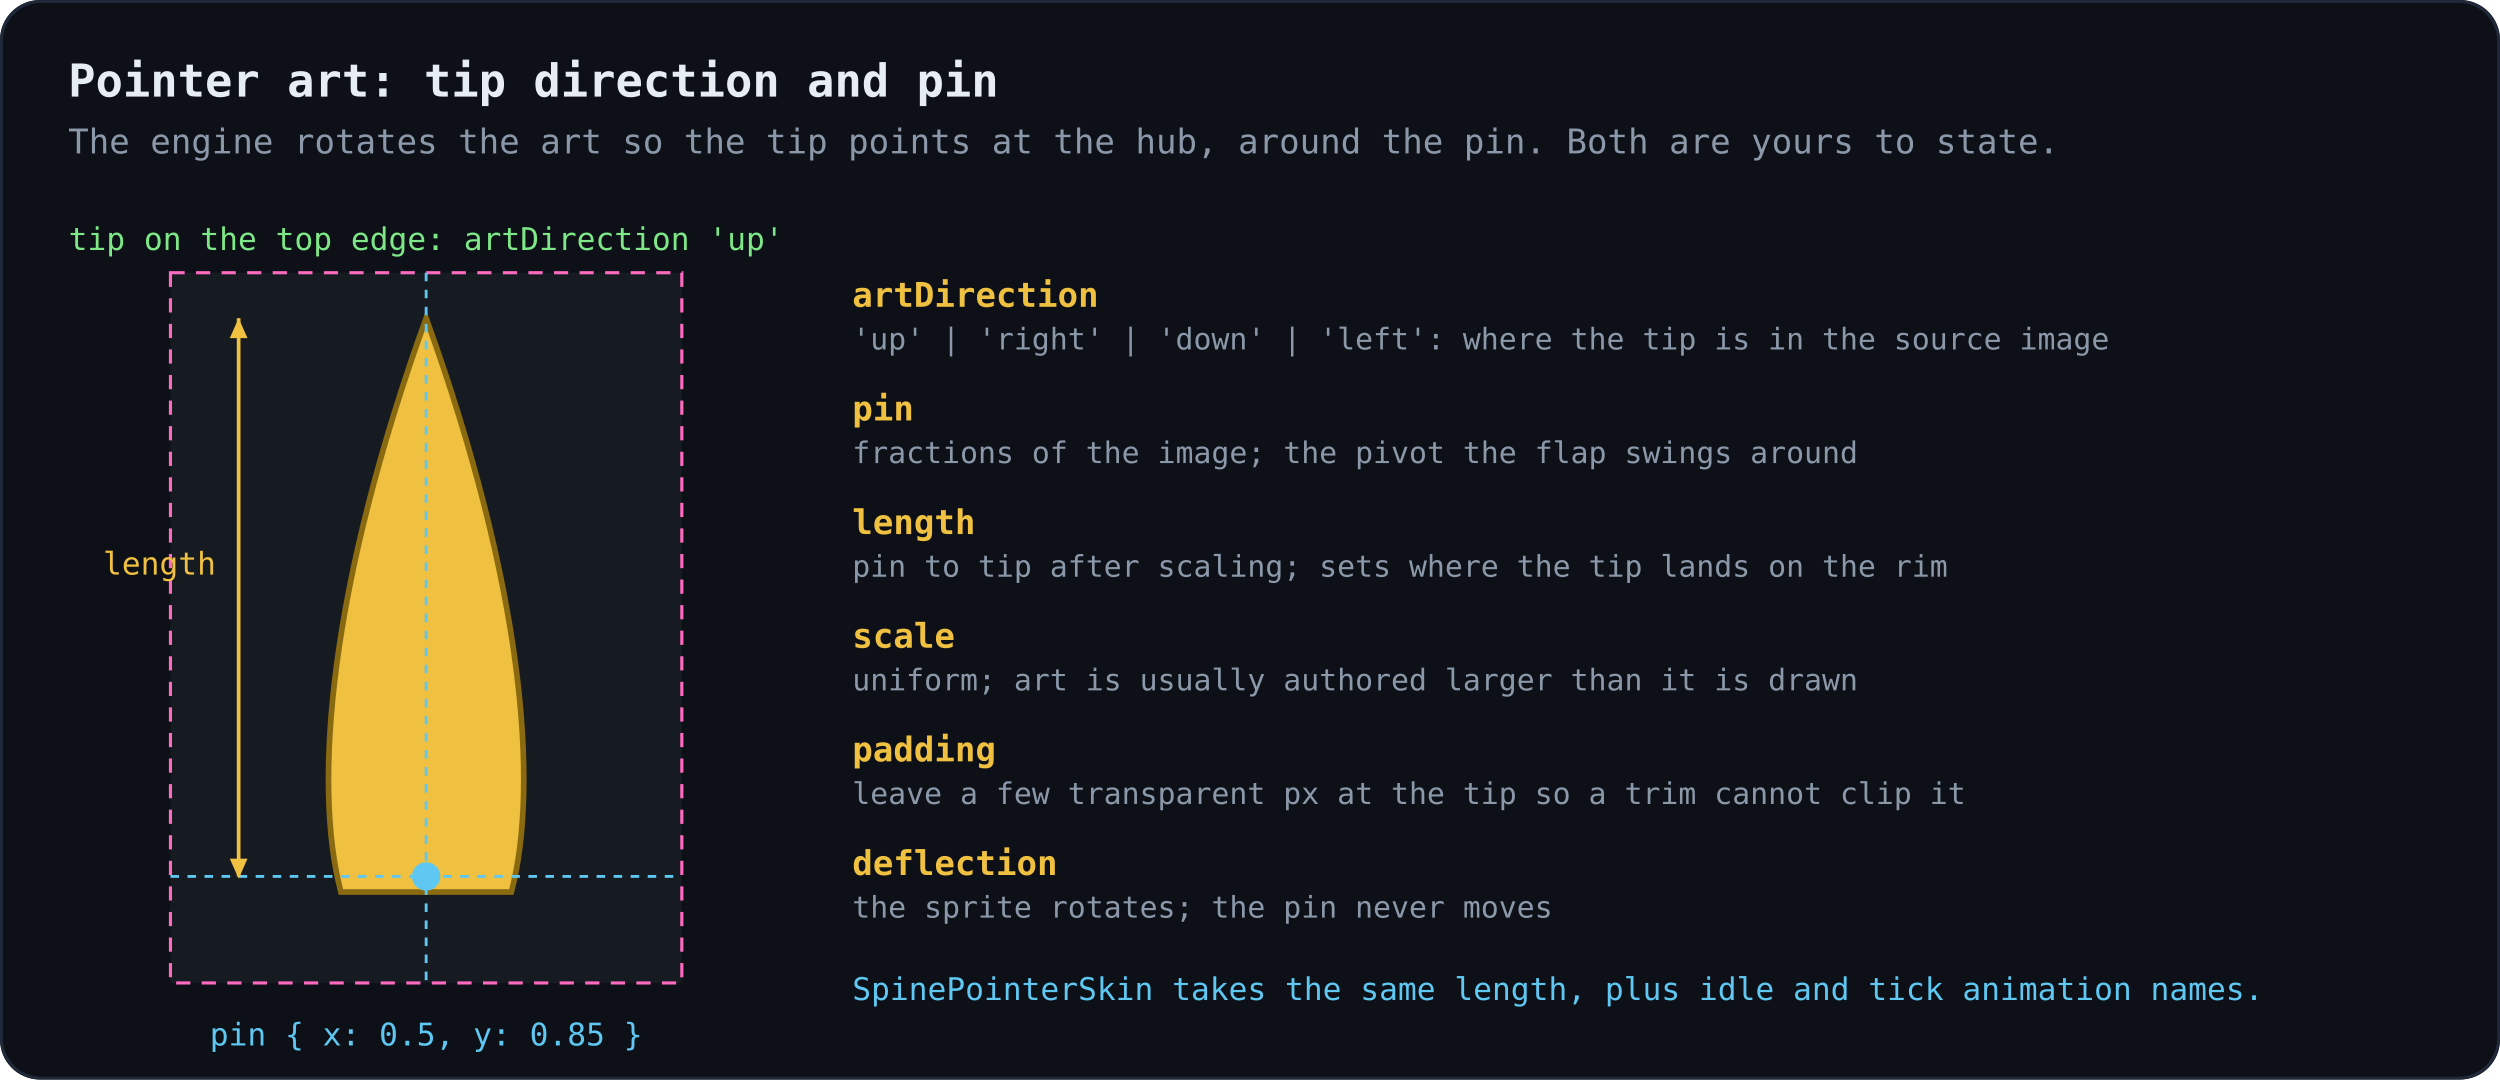
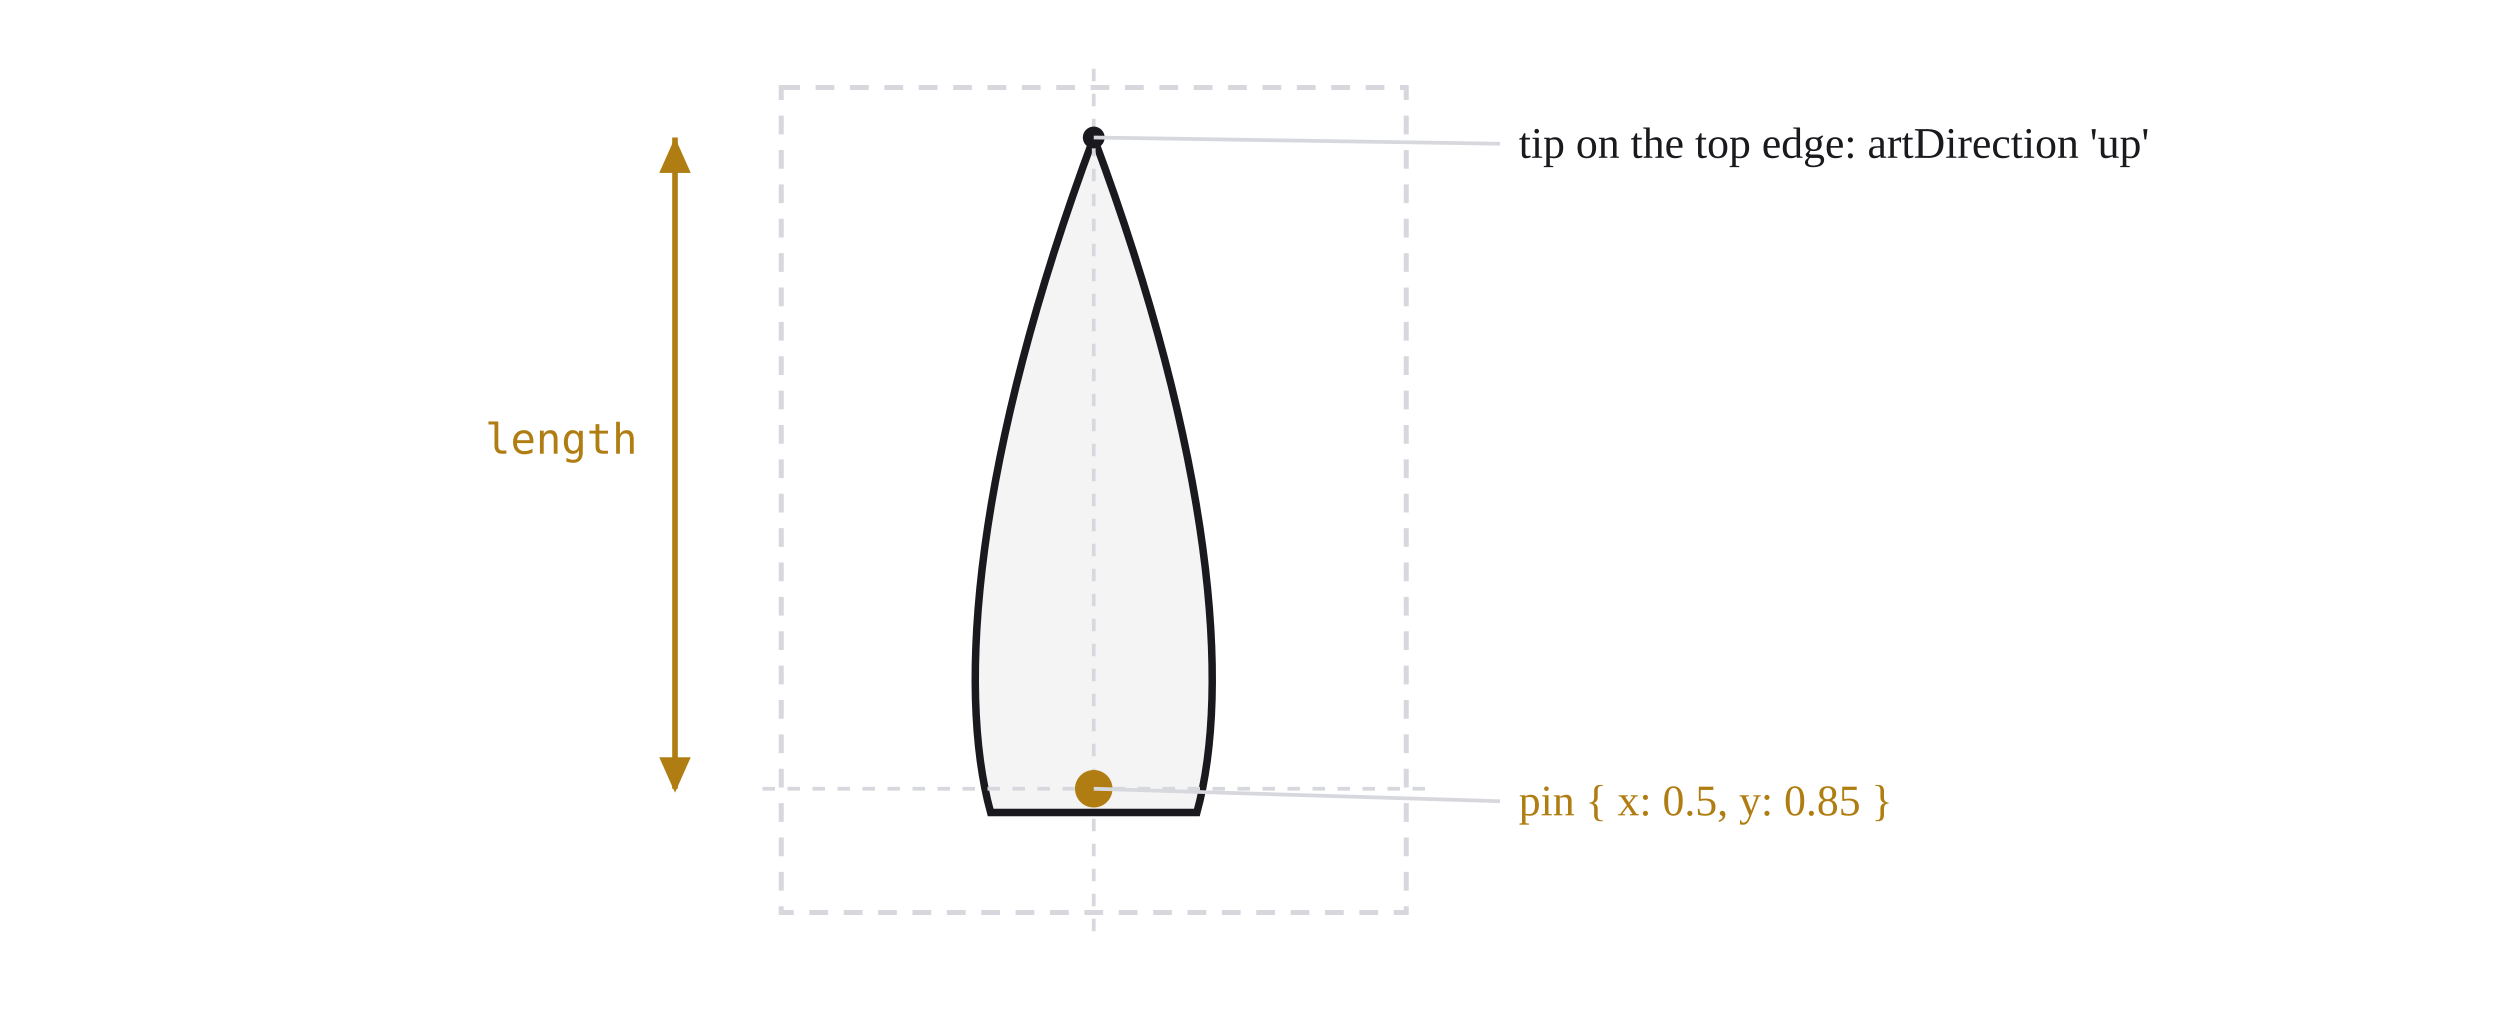
- <svg xmlns="http://www.w3.org/2000/svg" viewBox="0 0 880 380" width="880" height="380" role="img" aria-label="What pointer art has to declare">
+ <svg xmlns="http://www.w3.org/2000/svg" viewBox="0 0 800 330" width="100%" role="img" aria-label="What pointer art has to declare" style="font-size:14px;fill:var(--fig-ink, #1a1a1e)">
  <defs>
-     <marker id="head-f0c040" viewBox="0 0 10 10" refX="9" refY="5" markerWidth="6" markerHeight="6" orient="auto-start-reverse">
-       <path d="M0,1 L9,5 L0,9 z" fill="#f0c040" />
+     <marker id="fig-head" viewBox="0 0 10 10" refX="9" refY="5" markerWidth="7" markerHeight="7" orient="auto-start-reverse">
+       <path d="M0,1 L9,5 L0,9 z" fill="var(--fig-key, #b07d12)" />
    </marker>
-     <marker id="tail-f0c040" viewBox="0 0 10 10" refX="1" refY="5" markerWidth="6" markerHeight="6" orient="auto">
-       <path d="M9,1 L0,5 L9,9 z" fill="#f0c040" />
-     </marker>
-     <marker id="head-5ec8f2" viewBox="0 0 10 10" refX="9" refY="5" markerWidth="6" markerHeight="6" orient="auto-start-reverse">
-       <path d="M0,1 L9,5 L0,9 z" fill="#5ec8f2" />
-     </marker>
-     <marker id="tail-5ec8f2" viewBox="0 0 10 10" refX="1" refY="5" markerWidth="6" markerHeight="6" orient="auto">
-       <path d="M9,1 L0,5 L9,9 z" fill="#5ec8f2" />
-     </marker>
-     <marker id="head-7ee787" viewBox="0 0 10 10" refX="9" refY="5" markerWidth="6" markerHeight="6" orient="auto-start-reverse">
-       <path d="M0,1 L9,5 L0,9 z" fill="#7ee787" />
-     </marker>
-     <marker id="tail-7ee787" viewBox="0 0 10 10" refX="1" refY="5" markerWidth="6" markerHeight="6" orient="auto">
-       <path d="M9,1 L0,5 L9,9 z" fill="#7ee787" />
+     <marker id="fig-tail" viewBox="0 0 10 10" refX="1" refY="5" markerWidth="7" markerHeight="7" orient="auto">
+       <path d="M9,1 L0,5 L9,9 z" fill="var(--fig-key, #b07d12)" />
    </marker>
  </defs>
-   <rect width="880" height="380" rx="14" fill="#0d1117" />
-   <rect x="0.5" y="0.5" width="879" height="379" rx="14" fill="none" stroke="#20293a" />
-   <text x="24" y="34" fill="#e6edf3" font-family="ui-monospace, SFMono-Regular, Menlo, monospace" font-size="16" font-weight="600" text-anchor="start">Pointer art: tip direction and pin</text>
-   <text x="24" y="54" fill="#8b98a9" font-family="ui-monospace, SFMono-Regular, Menlo, monospace" font-size="12" font-weight="400" text-anchor="start">The engine rotates the art so the tip points at the hub, around the pin. Both are yours to state.</text>
-   <rect x="60" y="96" width="180" height="250" rx="0" fill="#161b22" stroke="#ff6ac1" stroke-width="1.1" stroke-dasharray="5 4" />
-   <path d="M150,112 C184,206 190,276 180,314 L120,314 C110,276 116,206 150,112 z" fill="#f0c040" stroke="#8a6a10" stroke-width="2" />
-   <line x1="60" y1="308.5" x2="240" y2="308.5" stroke="#5ec8f2" stroke-width="1" stroke-dasharray="3 3" />
-   <line x1="150" y1="96" x2="150" y2="346" stroke="#5ec8f2" stroke-width="1" stroke-dasharray="3 3" />
-   <circle cx="150" cy="308.5" r="5" fill="#5ec8f2" />
-   <text x="150" y="368" fill="#5ec8f2" font-family="ui-monospace, SFMono-Regular, Menlo, monospace" font-size="11" font-weight="400" text-anchor="middle">pin { x: 0.5, y: 0.85 }</text>
-   <line x1="84" y1="308.5" x2="84" y2="112" stroke="#f0c040" stroke-width="1.3" marker-end="url(#head-f0c040)" marker-start="url(#tail-f0c040)" />
-   <text x="76" y="202.25" fill="#f0c040" font-family="ui-monospace, SFMono-Regular, Menlo, monospace" font-size="11" font-weight="400" text-anchor="end">length</text>
-   <text x="150" y="88" fill="#7ee787" font-family="ui-monospace, SFMono-Regular, Menlo, monospace" font-size="11" font-weight="400" text-anchor="middle">tip on the top edge: artDirection 'up'</text>
-   <text x="300" y="108" fill="#f0c040" font-family="ui-monospace, SFMono-Regular, Menlo, monospace" font-size="12" font-weight="600" text-anchor="start">artDirection</text>
-   <text x="300" y="123" fill="#8b98a9" font-family="ui-monospace, SFMono-Regular, Menlo, monospace" font-size="10.5" font-weight="400" text-anchor="start">'up' | 'right' | 'down' | 'left': where the tip is in the source image</text>
-   <text x="300" y="148" fill="#f0c040" font-family="ui-monospace, SFMono-Regular, Menlo, monospace" font-size="12" font-weight="600" text-anchor="start">pin</text>
-   <text x="300" y="163" fill="#8b98a9" font-family="ui-monospace, SFMono-Regular, Menlo, monospace" font-size="10.5" font-weight="400" text-anchor="start">fractions of the image; the pivot the flap swings around</text>
-   <text x="300" y="188" fill="#f0c040" font-family="ui-monospace, SFMono-Regular, Menlo, monospace" font-size="12" font-weight="600" text-anchor="start">length</text>
-   <text x="300" y="203" fill="#8b98a9" font-family="ui-monospace, SFMono-Regular, Menlo, monospace" font-size="10.5" font-weight="400" text-anchor="start">pin to tip after scaling; sets where the tip lands on the rim</text>
-   <text x="300" y="228" fill="#f0c040" font-family="ui-monospace, SFMono-Regular, Menlo, monospace" font-size="12" font-weight="600" text-anchor="start">scale</text>
-   <text x="300" y="243" fill="#8b98a9" font-family="ui-monospace, SFMono-Regular, Menlo, monospace" font-size="10.5" font-weight="400" text-anchor="start">uniform; art is usually authored larger than it is drawn</text>
-   <text x="300" y="268" fill="#f0c040" font-family="ui-monospace, SFMono-Regular, Menlo, monospace" font-size="12" font-weight="600" text-anchor="start">padding</text>
-   <text x="300" y="283" fill="#8b98a9" font-family="ui-monospace, SFMono-Regular, Menlo, monospace" font-size="10.5" font-weight="400" text-anchor="start">leave a few transparent px at the tip so a trim cannot clip it</text>
-   <text x="300" y="308" fill="#f0c040" font-family="ui-monospace, SFMono-Regular, Menlo, monospace" font-size="12" font-weight="600" text-anchor="start">deflection</text>
-   <text x="300" y="323" fill="#8b98a9" font-family="ui-monospace, SFMono-Regular, Menlo, monospace" font-size="10.5" font-weight="400" text-anchor="start">the sprite rotates; the pin never moves</text>
-   <text x="300" y="352" fill="#5ec8f2" font-family="ui-monospace, SFMono-Regular, Menlo, monospace" font-size="11" font-weight="400" text-anchor="start">SpinePointerSkin takes the same length, plus idle and tick animation names.</text>
+   <rect x="250" y="28" width="200" height="264" rx="0" fill="none" stroke="var(--fig-line, #d6d8dd)" stroke-width="1.6" stroke-dasharray="6 5" />
+   <path d="M350,44 C388,146 394,220 383,260 L317,260 C306,220 312,146 350,44 z" fill="var(--fig-wash, rgba(20,22,28,0.05))" stroke="var(--fig-ink, #1a1a1e)" stroke-width="2.4" />
+   <line x1="244" y1="252.4" x2="456" y2="252.4" stroke="var(--fig-line, #d6d8dd)" stroke-width="1.2" stroke-dasharray="4 4" />
+   <line x1="350" y1="22" x2="350" y2="298" stroke="var(--fig-line, #d6d8dd)" stroke-width="1.2" stroke-dasharray="4 4" />
+   <circle cx="350" cy="252.4" r="6" fill="var(--fig-key, #b07d12)" />
+   <circle cx="350" cy="252.4" r="3.5" fill="var(--fig-key, #b07d12)" />
+   <line x1="350" y1="252.4" x2="480" y2="256.4" stroke="var(--fig-line, #d6d8dd)" stroke-width="1.2" />
+   <text x="486" y="260.9" fill="var(--fig-key, #b07d12)" font-size="14" font-weight="500" text-anchor="start">pin { x: 0.5, y: 0.85 }</text>
+   <circle cx="350" cy="44" r="3.5" fill="var(--fig-ink, #1a1a1e)" />
+   <line x1="350" y1="44" x2="480" y2="46" stroke="var(--fig-line, #d6d8dd)" stroke-width="1.2" />
+   <text x="486" y="50.5" fill="var(--fig-ink, #1a1a1e)" font-size="14" font-weight="500" text-anchor="start">tip on the top edge: artDirection 'up'</text>
+   <line x1="216" y1="252.4" x2="216" y2="44" stroke="var(--fig-key, #b07d12)" stroke-width="1.8" marker-end="url(#fig-head)" marker-start="url(#fig-tail)" />
+   <text x="204" y="145.2" fill="var(--fig-key, #b07d12)" font-size="13.5" font-weight="500" text-anchor="end" font-family="ui-monospace, SFMono-Regular, Menlo, monospace">length</text>
</svg>
